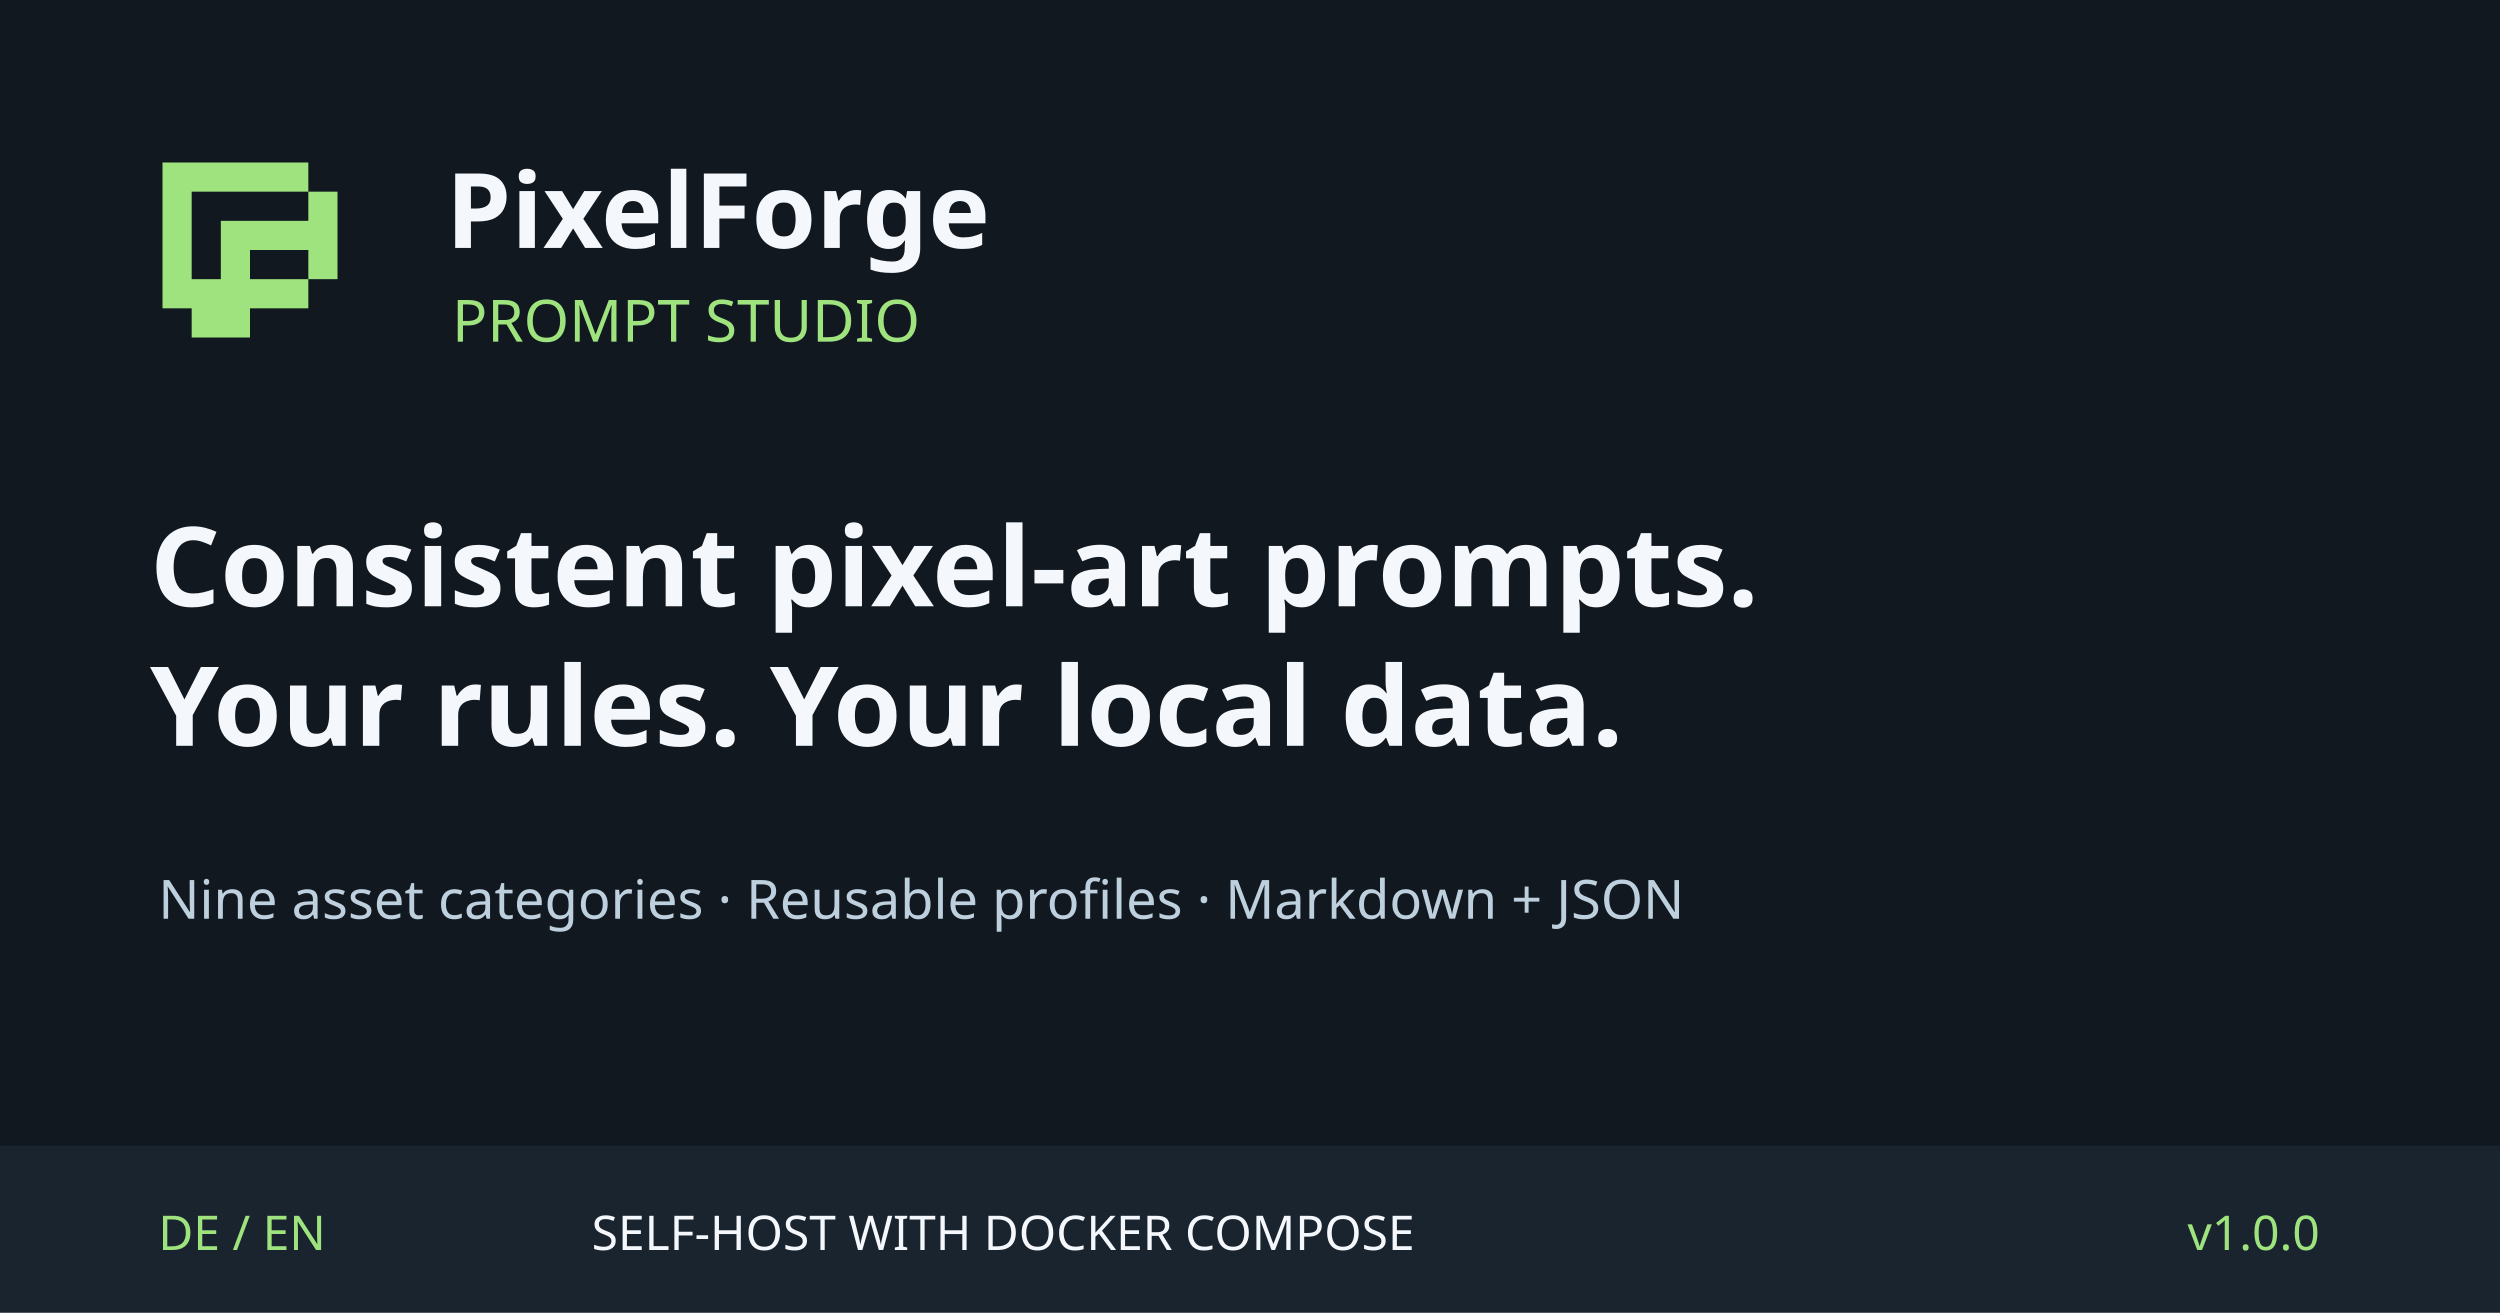
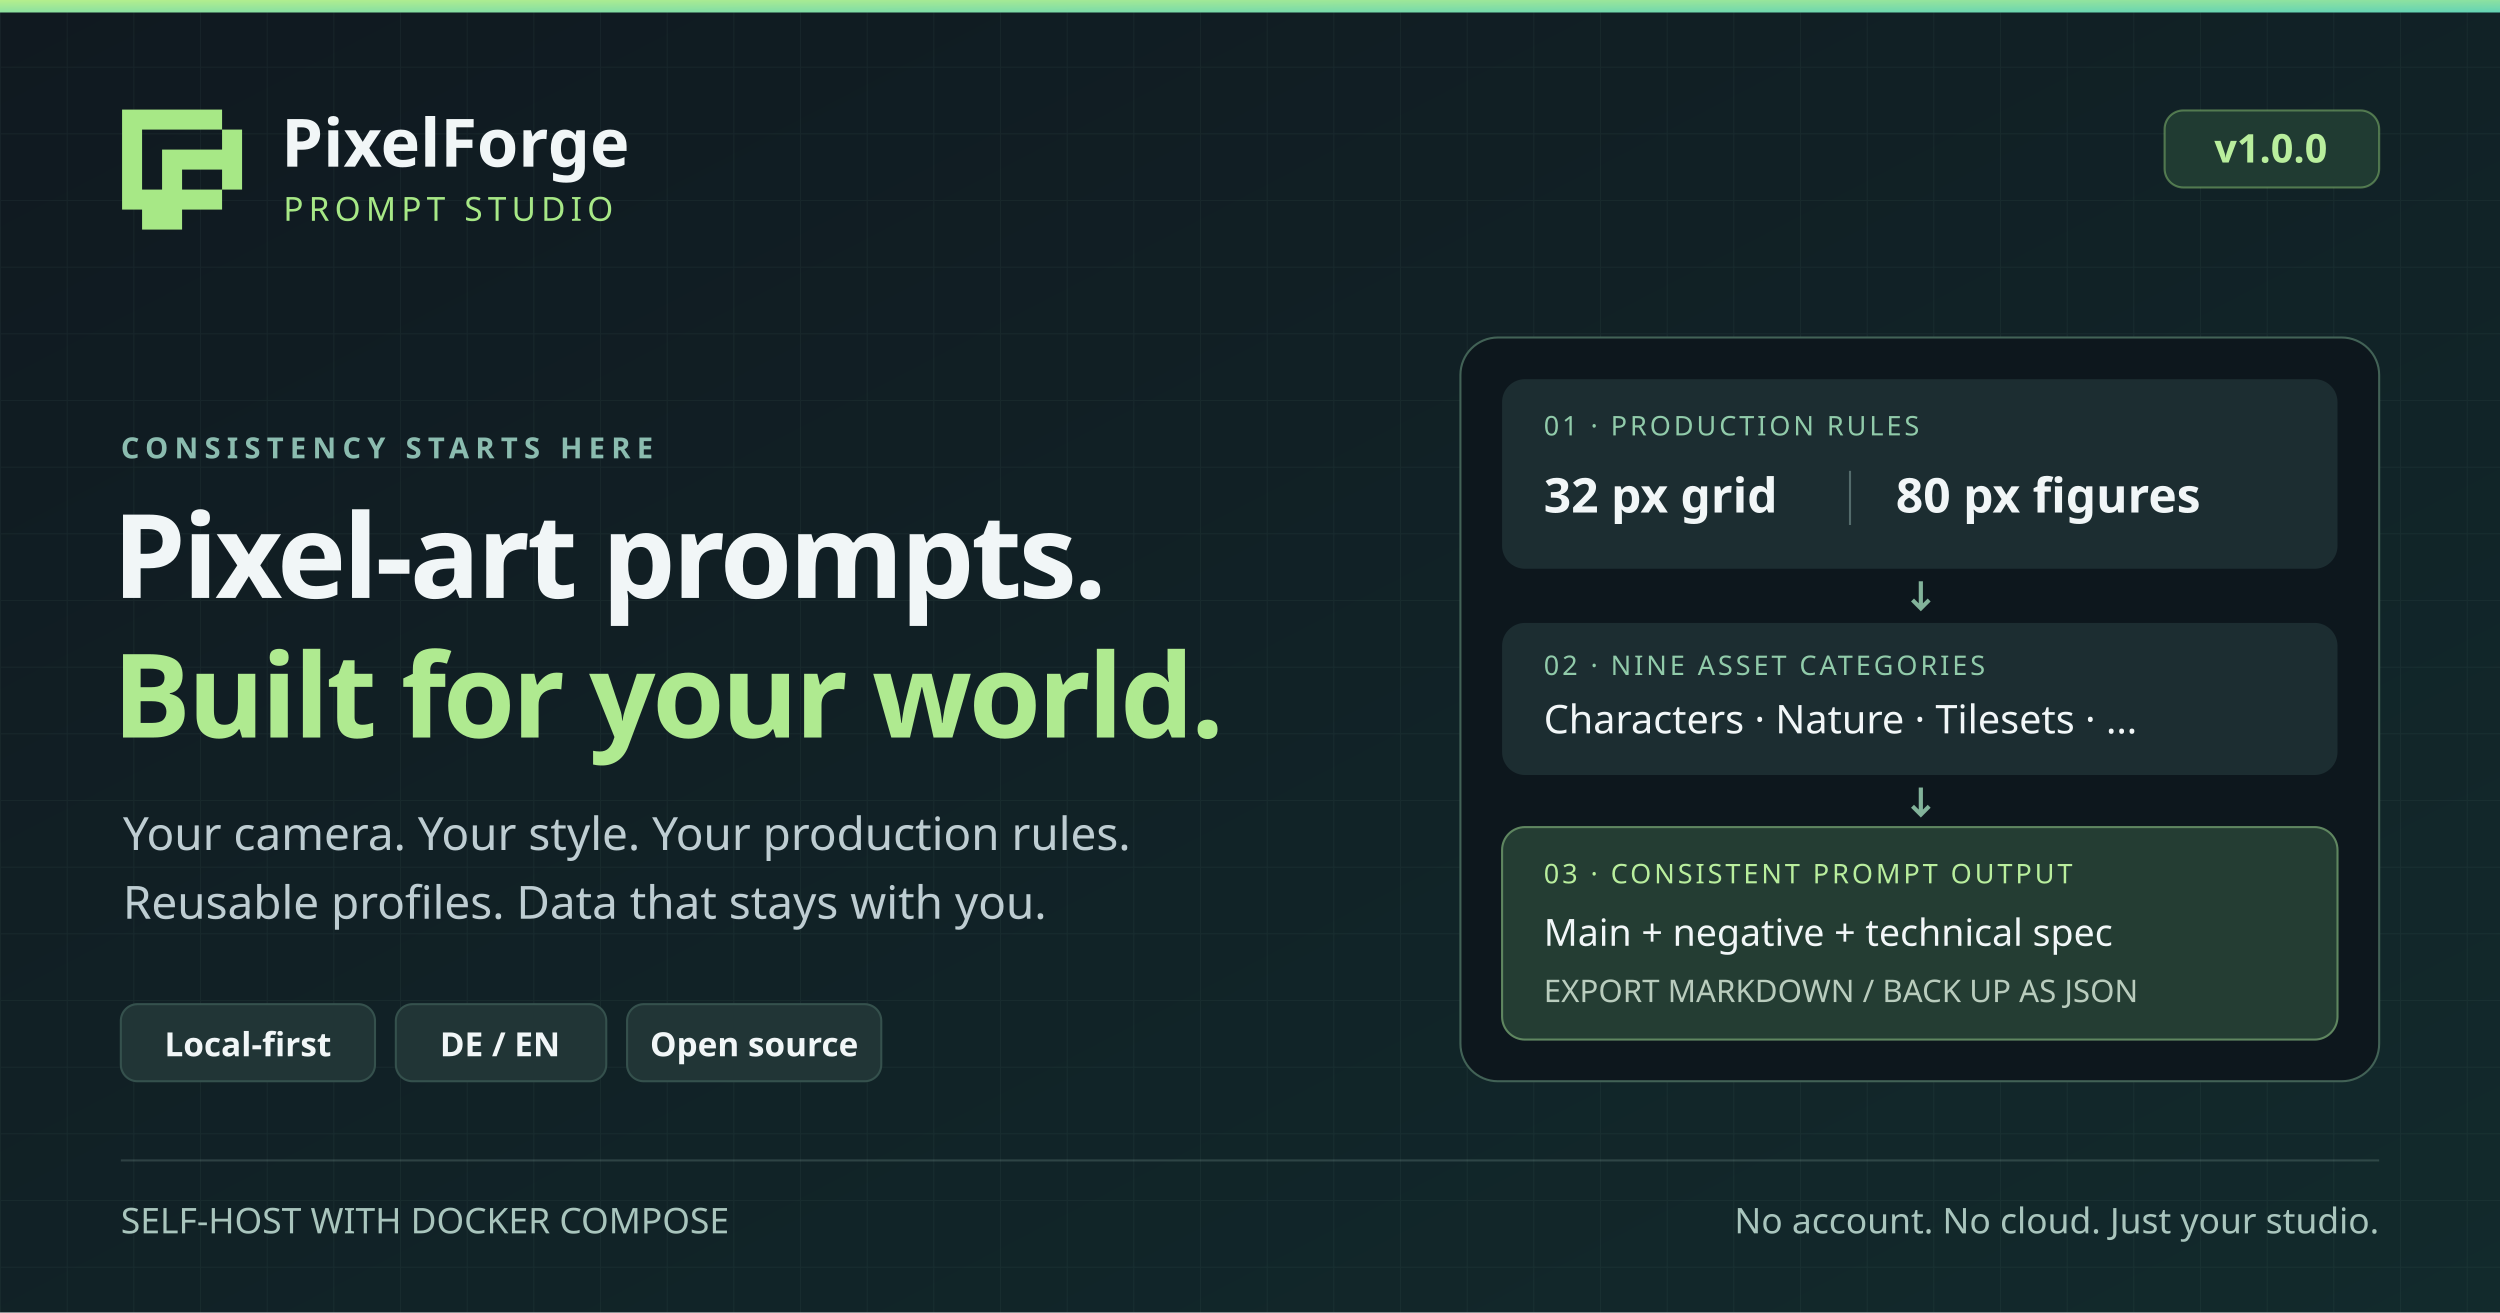
<svg xmlns="http://www.w3.org/2000/svg" width="1200" height="630" viewBox="0 0 1200 630" role="img" aria-labelledby="title description">
-   <rect width="1200" height="630" fill="#111820" />
-   <path d="M0 550h1200v80H0z" fill="#19242f" />
-   <g transform="translate(64 64) scale(1.75)" fill="#9ee37d">
+   <defs>
+     <linearGradient id="background" x2="1" y2="1">
+       <stop stop-color="#101920" />
+       <stop offset="1" stop-color="#122a2c" />
+     </linearGradient>
+     <linearGradient id="accent" x2="1" y2="1">
+       <stop stop-color="#b5ef8c" />
+       <stop offset="1" stop-color="#63d3b5" />
+     </linearGradient>
+     <pattern id="grid" width="32" height="32" patternUnits="userSpaceOnUse">
+       <path d="M32 0H0v32" fill="none" stroke="#c2eed9" stroke-opacity=".045" />
+     </pattern>
+   </defs>
+   <rect width="1200" height="630" fill="url(#background)" />
+   <rect width="1200" height="630" fill="url(#grid)" />
+   <path d="M0 0h1200v6H0z" fill="url(#accent)" />
+   <g transform="translate(49 43) scale(1.2)" fill="#a7e886">
    <path fill-rule="evenodd" d="M8 8h40v8h8v24h-8v8H32v8H16v-8H8V8Zm8 8v24h8V24h24v-8H16Zm16 16v8h16v-8H32Z" />
  </g>
-   <g font-family="system-ui, sans-serif" fill="#f4f7fb">
-     <text x="214" y="119" font-size="50" font-weight="700">PixelForge</text>
-     <text x="217" y="164" font-size="28" fill="#9ee37d">PROMPT STUDIO</text>
-     <text x="72" y="291" font-size="53" font-weight="700">Consistent pixel-art prompts.</text>
-     <text x="72" y="358" font-size="53" font-weight="700">Your rules. Your local data.</text>
-     <text x="76" y="441" font-size="26" fill="#bed0dd">Nine asset categories · Reusable profiles · Markdown + JSON</text>
-     <text x="76" y="600" font-size="23" fill="#9ee37d">DE / EN</text>
-     <text x="284" y="600" font-size="23">SELF-HOST WITH DOCKER COMPOSE</text>
-     <text x="1050" y="600" font-size="23" fill="#9ee37d">v1.0.0</text>
+   <g font-family="system-ui, sans-serif" fill="#f1f6f7">
+     <text x="135" y="80" font-size="32" font-weight="750">PixelForge</text>
+     <text x="136" y="106" font-size="16" letter-spacing="2.5" fill="#a7e886">PROMPT STUDIO</text>
+     <rect x="1039" y="53" width="103" height="37" rx="9" fill="#203b32" stroke="#a7e886" stroke-opacity=".4" />
+     <text x="1090" y="78" text-anchor="middle" font-size="19" font-weight="650" fill="#b9ee9d">v1.0.0</text>
+     <text x="58" y="220" font-size="14" font-weight="650" letter-spacing="3" fill="#8bbcaf">CONSISTENCY STARTS HERE</text>
+     <text x="54" y="287" font-size="56" font-weight="780" letter-spacing="-1.5">Pixel-art prompts.</text>
+     <text x="54" y="354" font-size="56" font-weight="780" letter-spacing="-1.5" fill="#afea90">Built for your world.</text>
+     <text x="59" y="408" font-size="22" fill="#becdd2">Your camera. Your style. Your production rules.</text>
+     <text x="59" y="441" font-size="22" fill="#becdd2">Reusable profiles. Data that stays with you.</text>
+     <g font-size="16" font-weight="600">
+       <rect x="58" y="482" width="122" height="37" rx="8" fill="#213536" stroke="#35514d" />
+       <text x="119" y="507" text-anchor="middle">Local-first</text>
+       <rect x="190" y="482" width="101" height="37" rx="8" fill="#213536" stroke="#35514d" />
+       <text x="240" y="507" text-anchor="middle">DE / EN</text>
+       <rect x="301" y="482" width="122" height="37" rx="8" fill="#213536" stroke="#35514d" />
+       <text x="362" y="507" text-anchor="middle">Open source</text>
+     </g>
+     <rect x="701" y="162" width="441" height="357" rx="18" fill="#0d171d" stroke="#426256" />
+     <rect x="721" y="182" width="401" height="91" rx="11" fill="#1c2d31" />
+     <text x="741" y="209" font-size="13" letter-spacing="1.4" fill="#91cbaa">01 · PRODUCTION RULES</text>
+     <text x="741" y="246" font-size="23" font-weight="650">32 px grid</text>
+     <path d="M888 226v26" stroke="#536b6b" />
+     <text x="910" y="246" font-size="23" font-weight="650">80 px figures</text>
+     <path d="M922 279v13m-4-4 4 4 4-4" fill="none" stroke="#82b39a" stroke-width="2" />
+     <rect x="721" y="299" width="401" height="73" rx="11" fill="#1c2d31" />
+     <text x="741" y="324" font-size="13" letter-spacing="1.4" fill="#91cbaa">02 · NINE ASSET CATEGORIES</text>
+     <text x="741" y="352" font-size="19">Characters · Nature · Tilesets · …</text>
+     <path d="M922 378v13m-4-4 4 4 4-4" fill="none" stroke="#82b39a" stroke-width="2" />
+     <rect x="721" y="397" width="401" height="102" rx="11" fill="#243d33" stroke="#5f8660" />
+     <text x="741" y="424" font-size="13" letter-spacing="1.4" fill="#b9ee9d">03 · CONSISTENT PROMPT OUTPUT</text>
+     <text x="741" y="454" font-size="18">Main + negative + technical spec</text>
+     <text x="741" y="481" font-size="15" fill="#b9ccbd">EXPORT MARKDOWN / BACK UP AS JSON</text>
+     <path d="M58 557h1084" stroke="#b3d6cb" stroke-opacity=".18" />
+     <text x="58" y="592" font-size="17" fill="#a9c5bd">SELF-HOST WITH DOCKER COMPOSE</text>
+     <text x="1142" y="592" text-anchor="end" font-size="17" fill="#a9c5bd">No account. No cloud. Just your studio.</text>
  </g>
</svg>
